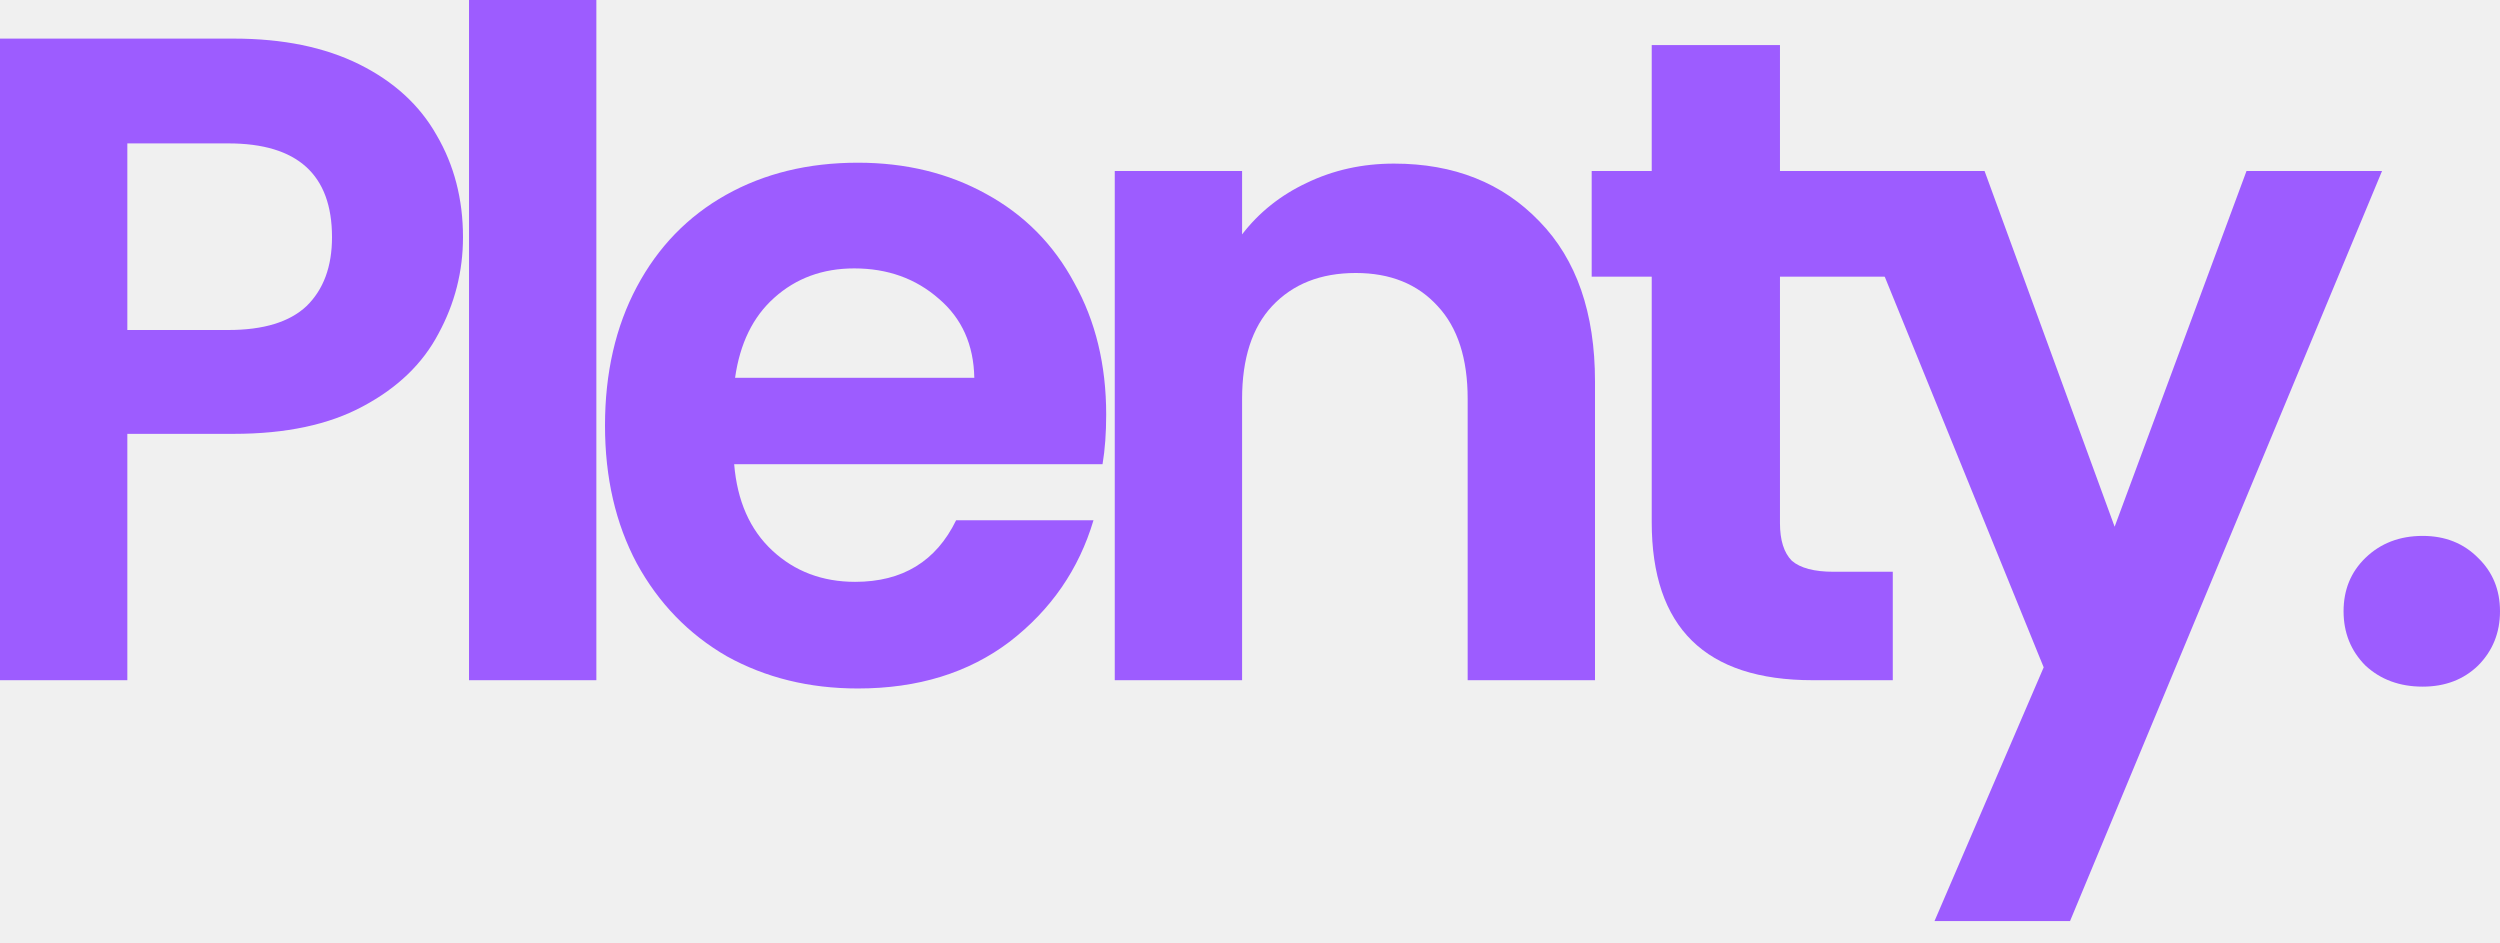
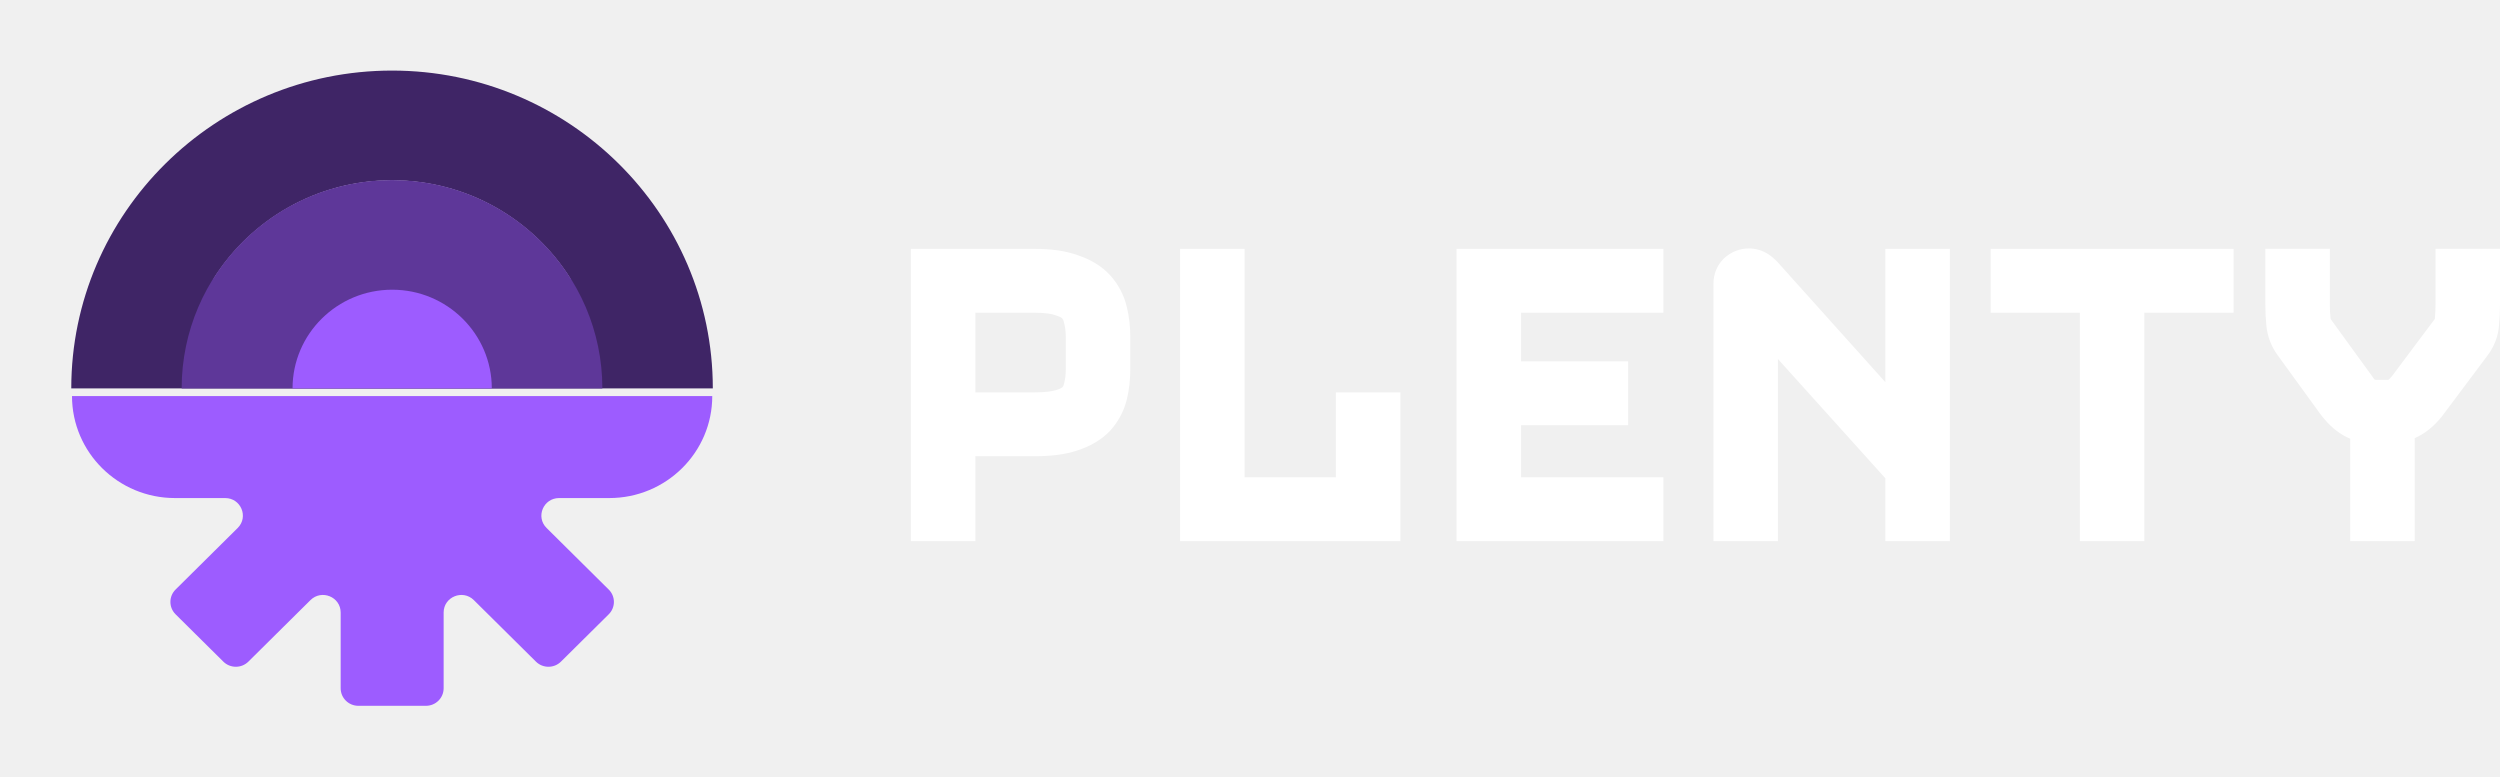
- <svg xmlns="http://www.w3.org/2000/svg" width="61" height="23" viewBox="0 0 61 23" fill="none">
-   <path d="M11.297 5.787C11.297 6.624 11.097 7.409 10.698 8.142C10.313 8.874 9.699 9.465 8.856 9.914C8.027 10.362 6.976 10.586 5.704 10.586H3.107V16.597H0V0.942H5.704C6.902 0.942 7.923 1.151 8.767 1.57C9.61 1.989 10.239 2.564 10.653 3.297C11.082 4.03 11.297 4.86 11.297 5.787ZM5.571 8.052C6.429 8.052 7.065 7.858 7.479 7.469C7.894 7.065 8.101 6.504 8.101 5.787C8.101 4.261 7.258 3.499 5.571 3.499H3.107V8.052H5.571Z" fill="#9D5CFF" />
-   <path d="M14.551 0V16.597H11.444V0H14.551Z" fill="#9D5CFF" />
-   <path d="M26.991 10.115C26.991 10.564 26.962 10.968 26.902 11.327H17.914C17.988 12.224 18.299 12.927 18.846 13.435C19.393 13.943 20.067 14.197 20.866 14.197C22.02 14.197 22.841 13.697 23.329 12.695H26.681C26.325 13.891 25.645 14.878 24.639 15.655C23.633 16.418 22.397 16.799 20.932 16.799C19.748 16.799 18.683 16.538 17.736 16.014C16.804 15.476 16.072 14.721 15.539 13.749C15.021 12.777 14.762 11.655 14.762 10.384C14.762 9.099 15.021 7.97 15.539 6.998C16.057 6.026 16.782 5.278 17.714 4.755C18.646 4.232 19.719 3.97 20.932 3.97C22.101 3.97 23.144 4.224 24.062 4.732C24.994 5.241 25.711 5.966 26.215 6.908C26.732 7.835 26.991 8.904 26.991 10.115ZM23.773 9.218C23.758 8.411 23.47 7.768 22.907 7.289C22.345 6.796 21.657 6.549 20.843 6.549C20.074 6.549 19.423 6.788 18.89 7.267C18.372 7.73 18.054 8.381 17.936 9.218H23.773Z" fill="#9D5CFF" />
-   <path d="M34.014 3.992C35.478 3.992 36.662 4.463 37.565 5.405C38.467 6.332 38.918 7.633 38.918 9.308V16.597H35.811V9.734C35.811 8.747 35.567 7.992 35.079 7.469C34.59 6.931 33.925 6.661 33.081 6.661C32.223 6.661 31.543 6.931 31.039 7.469C30.551 7.992 30.307 8.747 30.307 9.734V16.597H27.2V4.172H30.307V5.719C30.721 5.181 31.247 4.762 31.883 4.463C32.534 4.149 33.244 3.992 34.014 3.992Z" fill="#9D5CFF" />
-   <path d="M43.431 6.751V12.762C43.431 13.181 43.528 13.487 43.72 13.682C43.927 13.861 44.267 13.951 44.741 13.951H46.184V16.597H44.23C41.611 16.597 40.302 15.311 40.302 12.74V6.751H38.837V4.172H40.302V1.099H43.431V4.172H46.184V6.751H43.431Z" fill="#9D5CFF" />
-   <path d="M58.122 4.172L50.509 22.474H47.202L49.866 16.283L44.938 4.172H48.423L51.597 12.852L54.815 4.172H58.122Z" fill="#9D5CFF" />
-   <path d="M59.114 16.754C58.551 16.754 58.085 16.582 57.715 16.238C57.36 15.88 57.183 15.438 57.183 14.915C57.183 14.392 57.36 13.958 57.715 13.614C58.085 13.255 58.551 13.076 59.114 13.076C59.661 13.076 60.112 13.255 60.467 13.614C60.822 13.958 61 14.392 61 14.915C61 15.438 60.822 15.88 60.467 16.238C60.112 16.582 59.661 16.754 59.114 16.754Z" fill="#9D5CFF" />
+ <svg xmlns="http://www.w3.org/2000/svg" width="161" height="50" viewBox="0 0 161 50" fill="none">
+   <path fill-rule="evenodd" clip-rule="evenodd" d="M110.347 18.251V34.848H114.5V23.121L121.417 30.803V34.848H125.571V16.028H121.417V24.612L114.45 16.851L114.41 16.811C114.294 16.697 114.11 16.523 113.89 16.378C113.482 16.108 113.033 16 112.62 16C112.03 16 111.558 16.226 111.234 16.467C110.57 16.96 110.347 17.674 110.347 18.251Z" fill="white" />
+   <path fill-rule="evenodd" clip-rule="evenodd" d="M66.65 16.028H58.66V34.848H62.814V29.381H66.65C67.638 29.381 68.581 29.281 69.402 29.003C70.16 28.751 70.9 28.362 71.48 27.751L71.499 27.732L71.517 27.711C72.029 27.14 72.379 26.472 72.565 25.737L72.567 25.728L72.569 25.719C72.721 25.093 72.791 24.441 72.791 23.773V21.72C72.791 21.051 72.721 20.4 72.569 19.773C72.388 19.026 72.042 18.338 71.517 17.754C70.942 17.113 70.2 16.703 69.429 16.444C68.594 16.137 67.64 16.028 66.65 16.028ZM68.048 20.326C68.308 20.409 68.388 20.485 68.394 20.491C68.447 20.551 68.487 20.621 68.513 20.739L68.522 20.778L68.532 20.816C68.597 21.064 68.637 21.362 68.637 21.72V23.773C68.637 24.131 68.597 24.429 68.532 24.677L68.524 24.706L68.517 24.736C68.499 24.815 68.47 24.878 68.421 24.941C68.388 24.966 68.284 25.036 68.048 25.111L68.038 25.114L68.028 25.117C67.798 25.193 67.365 25.269 66.65 25.269H62.814V20.14H66.65C67.351 20.14 67.761 20.223 67.968 20.299L68.007 20.313L68.048 20.326Z" fill="white" />
+   <path d="M80.152 16.028H75.998V34.848H90.185V25.269H86.031V30.736H80.152V16.028Z" fill="white" />
+   <path d="M107.121 16.028H93.803V34.848H107.121V30.736H97.957V27.383H104.851V23.271H97.957V20.14H107.121V16.028Z" fill="white" />
+   <path d="M143.842 16.028H128.197V20.14H133.943V34.848H138.096V20.14H143.842V16.028Z" fill="white" />
+   <path d="M150.042 16.021H145.889V19.61C145.889 20.075 145.91 20.527 145.954 20.966C146.023 21.645 146.255 22.298 146.678 22.873L146.679 22.873L146.682 22.878L146.684 22.88L149.395 26.617L149.398 26.62L149.398 26.621C149.798 27.165 150.291 27.675 150.907 28.034L150.928 28.046L150.949 28.057C151.081 28.13 151.216 28.195 151.354 28.252V34.848H155.507V28.22C155.623 28.168 155.737 28.11 155.849 28.046C156.486 27.691 156.994 27.182 157.403 26.627L157.403 26.627L157.405 26.623L157.407 26.621L160.193 22.897L160.194 22.895L160.195 22.894L160.196 22.893C160.626 22.324 160.89 21.657 160.939 20.927C160.98 20.5 161 20.061 161 19.61V16.021H156.847V19.61C156.847 19.93 156.832 20.24 156.802 20.538L154.052 24.214C153.939 24.353 153.856 24.426 153.809 24.462C153.801 24.462 153.791 24.463 153.778 24.463C153.775 24.463 153.771 24.463 153.767 24.463H153.01C153.006 24.463 152.995 24.463 152.977 24.459C152.964 24.456 152.944 24.45 152.918 24.439C152.903 24.424 152.876 24.392 152.84 24.337L152.84 24.337L152.816 24.299L150.101 20.558C150.094 20.545 150.09 20.533 150.087 20.511C150.058 20.235 150.042 19.935 150.042 19.61V16.021Z" fill="white" />
+   <path d="M39.199 37.965L35.201 34.003C34.481 33.291 34.992 32.075 36.007 32.075H39.239C42.901 32.075 45.87 29.133 45.87 25.505H4.637C4.637 29.133 7.606 32.075 11.267 32.075H14.5C15.515 32.075 16.025 33.291 15.306 34.003L11.308 37.965C10.863 38.406 10.863 39.121 11.308 39.562L14.383 42.609C14.828 43.05 15.55 43.05 15.995 42.609L19.993 38.648C20.713 37.935 21.939 38.441 21.939 39.447V44.325C21.939 44.949 22.45 45.454 23.079 45.454H27.43C28.06 45.454 28.57 44.949 28.57 44.325V39.447C28.57 38.441 29.797 37.935 30.516 38.648L34.514 42.609C34.959 43.05 35.681 43.05 36.126 42.609L39.201 39.562C39.647 39.121 39.647 38.406 39.201 37.965H39.199Z" fill="#9D5CFF" />
+   <path d="M25.247 11.61C30.092 11.61 34.35 14.146 36.739 17.949H13.755C16.147 14.146 20.405 11.61 25.25 11.61H25.247ZM25.25 4.545C13.856 4.545 4.59 13.727 4.59 25.013H45.905C45.905 13.727 36.639 4.545 25.247 4.545L25.25 4.545Z" fill="#3F2566" />
+   <path d="M25.246 11.595C17.765 11.595 11.699 17.603 11.699 25.017H38.792C38.792 17.606 32.726 11.595 25.246 11.595V11.595Z" fill="#5E3799" />
+   <path d="M31.672 25.014H18.84C18.84 21.507 21.717 18.657 25.256 18.657C28.795 18.657 31.672 21.507 31.672 25.014Z" fill="#9D5CFF" />
</svg>
